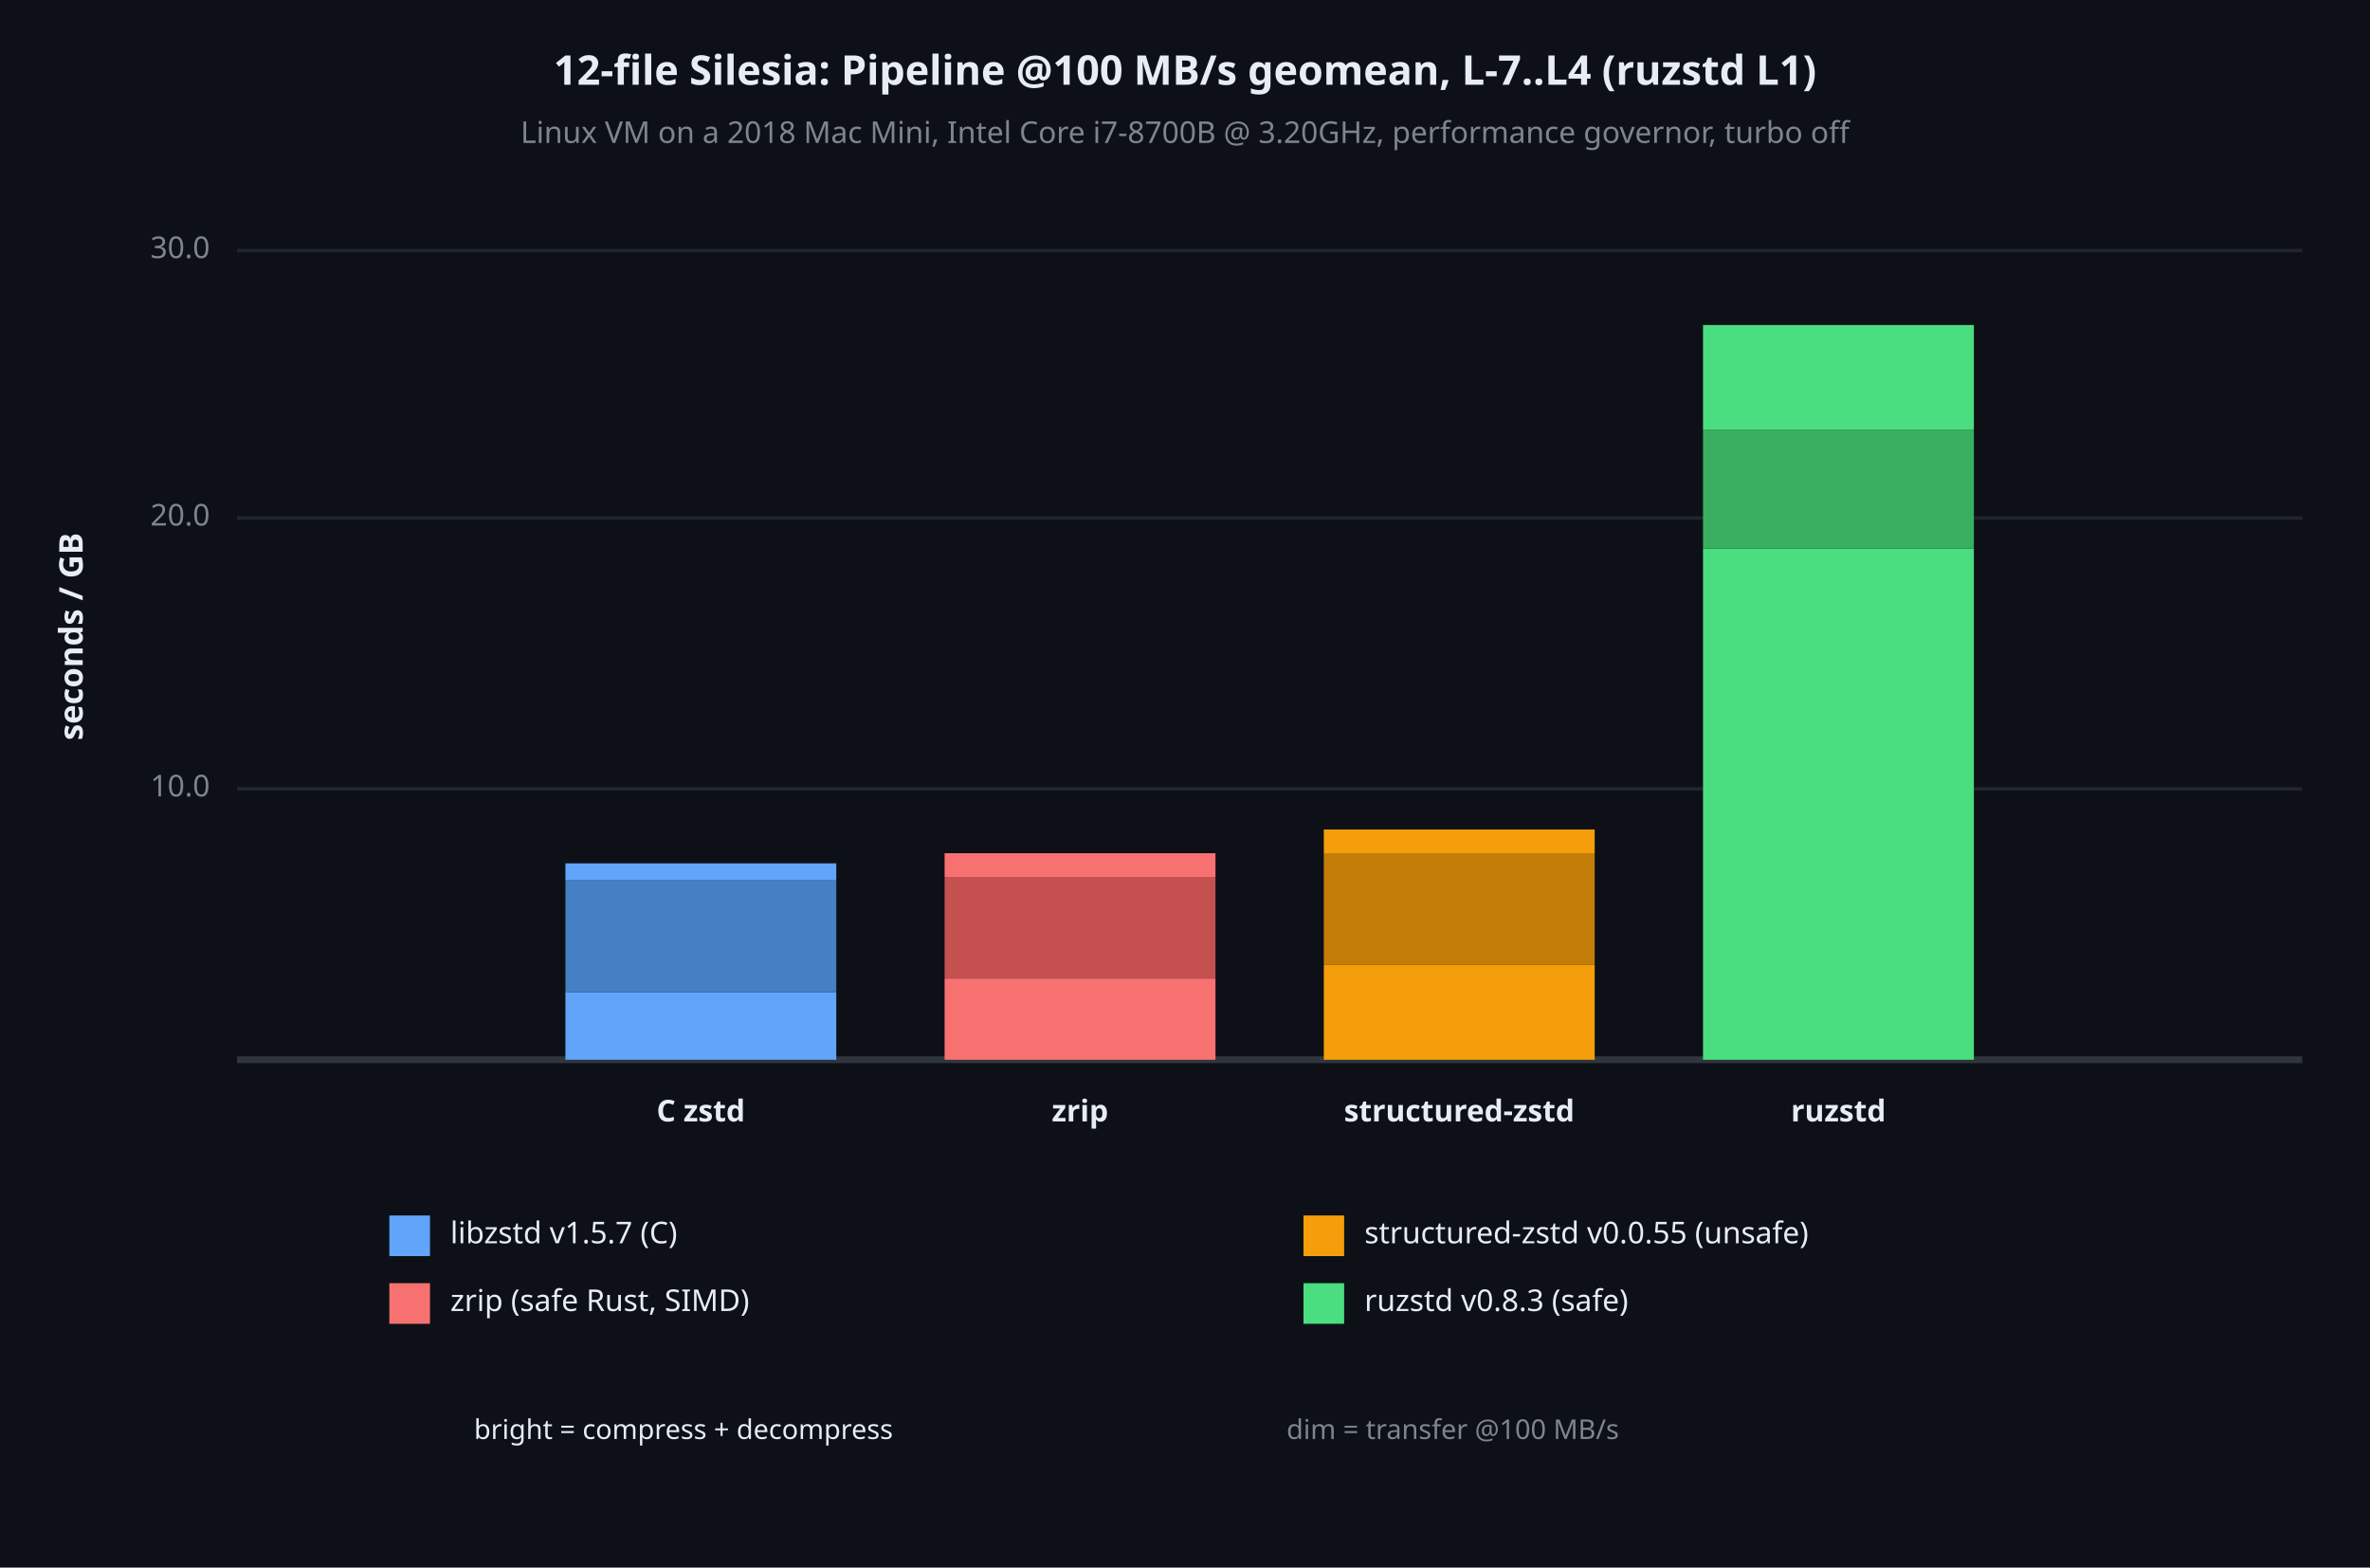
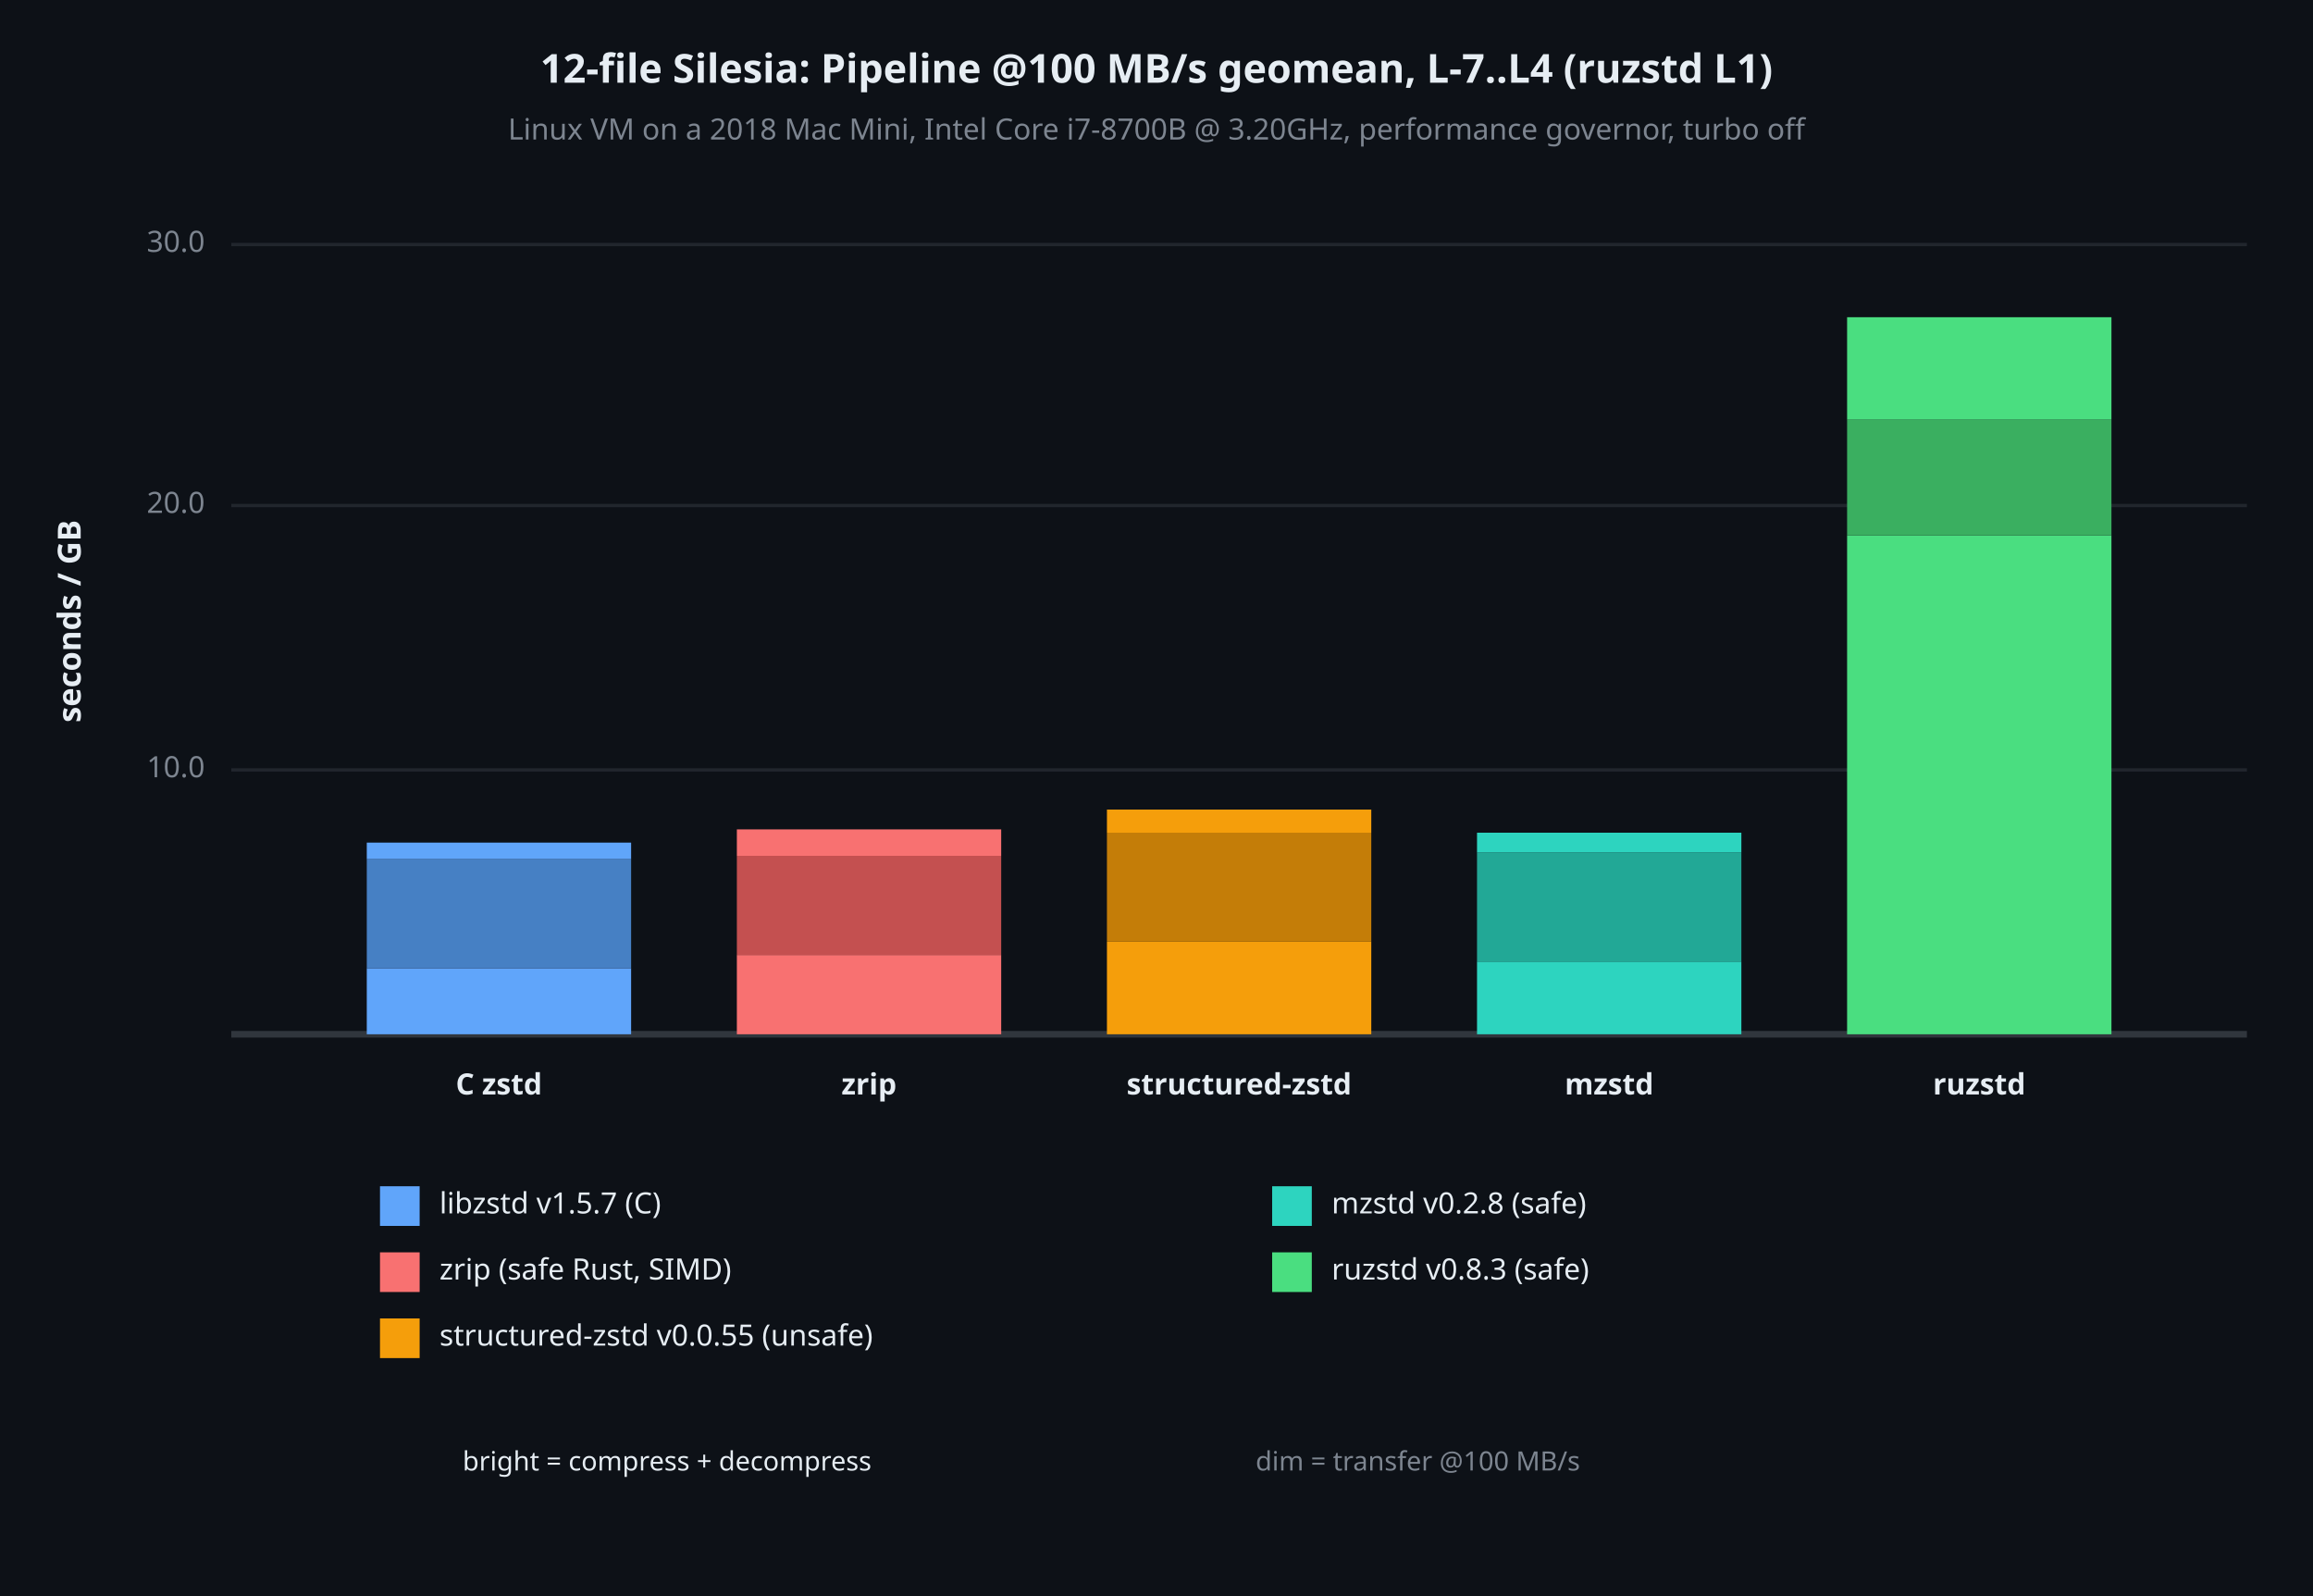
- <svg xmlns="http://www.w3.org/2000/svg" viewBox="0 0 700 463" font-family="system-ui, -apple-system, sans-serif">
-   <rect x="0" y="0" width="700" height="463" opacity="1" fill="#0D1117" stroke="none" />
+ <svg xmlns="http://www.w3.org/2000/svg" viewBox="0 0 700 483" font-family="system-ui, -apple-system, sans-serif">
+   <rect x="0" y="0" width="700" height="483" opacity="1" fill="#0D1117" stroke="none" />
  <text x="350" y="22" dy="0.5ex" text-anchor="middle" font-family="sans-serif" font-size="12.097" opacity="1" fill="#E6EDF3" font-weight="bold">
12-file Silesia: Pipeline @100 MB/s geomean, L-7..L4 (ruzstd L1)
</text>
  <text x="350" y="40" dy="0.5ex" text-anchor="middle" font-family="sans-serif" font-size="8.871" opacity="1" fill="#7D8590">
Linux VM on a 2018 Mac Mini, Intel Core i7-8700B @ 3.20GHz, performance governor, turbo off
</text>
  <text x="22" y="188" dy="0.5ex" text-anchor="middle" font-family="sans-serif" font-size="9.677" opacity="1" fill="#E6EDF3" font-weight="bold" transform="rotate(270, 22, 188)">
seconds / GB
</text>
  <polyline fill="none" opacity="1" stroke="#21262D" stroke-width="1" points="70,233 680,233 " />
  <text x="62" y="233" dy="0.5ex" text-anchor="end" font-family="sans-serif" font-size="8.871" opacity="1" fill="#7D8590">
10.0
</text>
  <polyline fill="none" opacity="1" stroke="#21262D" stroke-width="1" points="70,153 680,153 " />
  <text x="62" y="153" dy="0.5ex" text-anchor="end" font-family="sans-serif" font-size="8.871" opacity="1" fill="#7D8590">
20.0
</text>
  <polyline fill="none" opacity="1" stroke="#21262D" stroke-width="1" points="70,74 680,74 " />
  <text x="62" y="74" dy="0.5ex" text-anchor="end" font-family="sans-serif" font-size="8.871" opacity="1" fill="#7D8590">
30.0
</text>
  <polyline fill="none" opacity="1" stroke="#30363D" stroke-width="2" points="70,313 680,313 " />
-   <rect x="167" y="293" width="80" height="20" opacity="1" fill="#60A5FA" stroke="none" />
-   <rect x="167" y="260" width="80" height="33" opacity="1" fill="#4680C4" stroke="none" />
-   <rect x="167" y="255" width="80" height="5" opacity="1" fill="#60A5FA" stroke="none" />
-   <text x="207" y="329" dy="0.5ex" text-anchor="middle" font-family="sans-serif" font-size="8.871" opacity="1" fill="#E6EDF3" font-weight="bold">
+   <rect x="111" y="293" width="80" height="20" opacity="1" fill="#60A5FA" stroke="none" />
+   <rect x="111" y="260" width="80" height="33" opacity="1" fill="#4680C4" stroke="none" />
+   <rect x="111" y="255" width="80" height="5" opacity="1" fill="#60A5FA" stroke="none" />
+   <text x="151" y="329" dy="0.5ex" text-anchor="middle" font-family="sans-serif" font-size="8.871" opacity="1" fill="#E6EDF3" font-weight="bold">
C zstd
</text>
-   <rect x="279" y="289" width="80" height="24" opacity="1" fill="#F87171" stroke="none" />
-   <rect x="279" y="259" width="80" height="30" opacity="1" fill="#C45050" stroke="none" />
-   <rect x="279" y="252" width="80" height="7" opacity="1" fill="#F87171" stroke="none" />
-   <text x="319" y="329" dy="0.5ex" text-anchor="middle" font-family="sans-serif" font-size="8.871" opacity="1" fill="#E6EDF3" font-weight="bold">
+   <rect x="223" y="289" width="80" height="24" opacity="1" fill="#F87171" stroke="none" />
+   <rect x="223" y="259" width="80" height="30" opacity="1" fill="#C45050" stroke="none" />
+   <rect x="223" y="251" width="80" height="8" opacity="1" fill="#F87171" stroke="none" />
+   <text x="263" y="329" dy="0.5ex" text-anchor="middle" font-family="sans-serif" font-size="8.871" opacity="1" fill="#E6EDF3" font-weight="bold">
zrip
</text>
-   <rect x="391" y="285" width="80" height="28" opacity="1" fill="#F59E0B" stroke="none" />
-   <rect x="391" y="252" width="80" height="33" opacity="1" fill="#C47D08" stroke="none" />
-   <rect x="391" y="245" width="80" height="7" opacity="1" fill="#F59E0B" stroke="none" />
-   <text x="431" y="329" dy="0.5ex" text-anchor="middle" font-family="sans-serif" font-size="8.871" opacity="1" fill="#E6EDF3" font-weight="bold">
+   <rect x="335" y="285" width="80" height="28" opacity="1" fill="#F59E0B" stroke="none" />
+   <rect x="335" y="252" width="80" height="33" opacity="1" fill="#C47D08" stroke="none" />
+   <rect x="335" y="245" width="80" height="7" opacity="1" fill="#F59E0B" stroke="none" />
+   <text x="375" y="329" dy="0.5ex" text-anchor="middle" font-family="sans-serif" font-size="8.871" opacity="1" fill="#E6EDF3" font-weight="bold">
structured-zstd
</text>
-   <rect x="503" y="162" width="80" height="151" opacity="1" fill="#4ADE80" stroke="none" />
-   <rect x="503" y="127" width="80" height="35" opacity="1" fill="#3AAF60" stroke="none" />
-   <rect x="503" y="96" width="80" height="31" opacity="1" fill="#4ADE80" stroke="none" />
-   <text x="543" y="329" dy="0.5ex" text-anchor="middle" font-family="sans-serif" font-size="8.871" opacity="1" fill="#E6EDF3" font-weight="bold">
+   <rect x="447" y="291" width="80" height="22" opacity="1" fill="#2DD4BF" stroke="none" />
+   <rect x="447" y="258" width="80" height="33" opacity="1" fill="#22A896" stroke="none" />
+   <rect x="447" y="252" width="80" height="6" opacity="1" fill="#2DD4BF" stroke="none" />
+   <text x="487" y="329" dy="0.5ex" text-anchor="middle" font-family="sans-serif" font-size="8.871" opacity="1" fill="#E6EDF3" font-weight="bold">
+ mzstd
+ </text>
+   <rect x="559" y="162" width="80" height="151" opacity="1" fill="#4ADE80" stroke="none" />
+   <rect x="559" y="127" width="80" height="35" opacity="1" fill="#3AAF60" stroke="none" />
+   <rect x="559" y="96" width="80" height="31" opacity="1" fill="#4ADE80" stroke="none" />
+   <text x="599" y="329" dy="0.5ex" text-anchor="middle" font-family="sans-serif" font-size="8.871" opacity="1" fill="#E6EDF3" font-weight="bold">
ruzstd
</text>
  <rect x="115" y="359" width="12" height="12" opacity="1" fill="#60A5FA" stroke="none" />
  <text x="133" y="365" dy="0.5ex" text-anchor="start" font-family="sans-serif" font-size="8.871" opacity="1" fill="#E6EDF3">
libzstd v1.5.7 (C)
</text>
  <rect x="115" y="379" width="12" height="12" opacity="1" fill="#F87171" stroke="none" />
  <text x="133" y="385" dy="0.5ex" text-anchor="start" font-family="sans-serif" font-size="8.871" opacity="1" fill="#E6EDF3">
zrip (safe Rust, SIMD)
</text>
-   <rect x="385" y="359" width="12" height="12" opacity="1" fill="#F59E0B" stroke="none" />
+   <rect x="115" y="399" width="12" height="12" opacity="1" fill="#F59E0B" stroke="none" />
+   <text x="133" y="405" dy="0.5ex" text-anchor="start" font-family="sans-serif" font-size="8.871" opacity="1" fill="#E6EDF3">
+ structured-zstd v0.0.55 (unsafe)
+ </text>
+   <rect x="385" y="359" width="12" height="12" opacity="1" fill="#2DD4BF" stroke="none" />
  <text x="403" y="365" dy="0.5ex" text-anchor="start" font-family="sans-serif" font-size="8.871" opacity="1" fill="#E6EDF3">
- structured-zstd v0.0.55 (unsafe)
+ mzstd v0.2.8 (safe)
</text>
  <rect x="385" y="379" width="12" height="12" opacity="1" fill="#4ADE80" stroke="none" />
  <text x="403" y="385" dy="0.5ex" text-anchor="start" font-family="sans-serif" font-size="8.871" opacity="1" fill="#E6EDF3">
ruzstd v0.8.3 (safe)
</text>
-   <text x="140" y="423" dy="0.5ex" text-anchor="start" font-family="sans-serif" font-size="8.065" opacity="1" fill="#E6EDF3">
+   <text x="140" y="443" dy="0.5ex" text-anchor="start" font-family="sans-serif" font-size="8.065" opacity="1" fill="#E6EDF3">
bright = compress + decompress
</text>
-   <text x="380" y="423" dy="0.5ex" text-anchor="start" font-family="sans-serif" font-size="8.065" opacity="1" fill="#7D8590">
+   <text x="380" y="443" dy="0.5ex" text-anchor="start" font-family="sans-serif" font-size="8.065" opacity="1" fill="#7D8590">
dim = transfer @100 MB/s
</text>
</svg>
